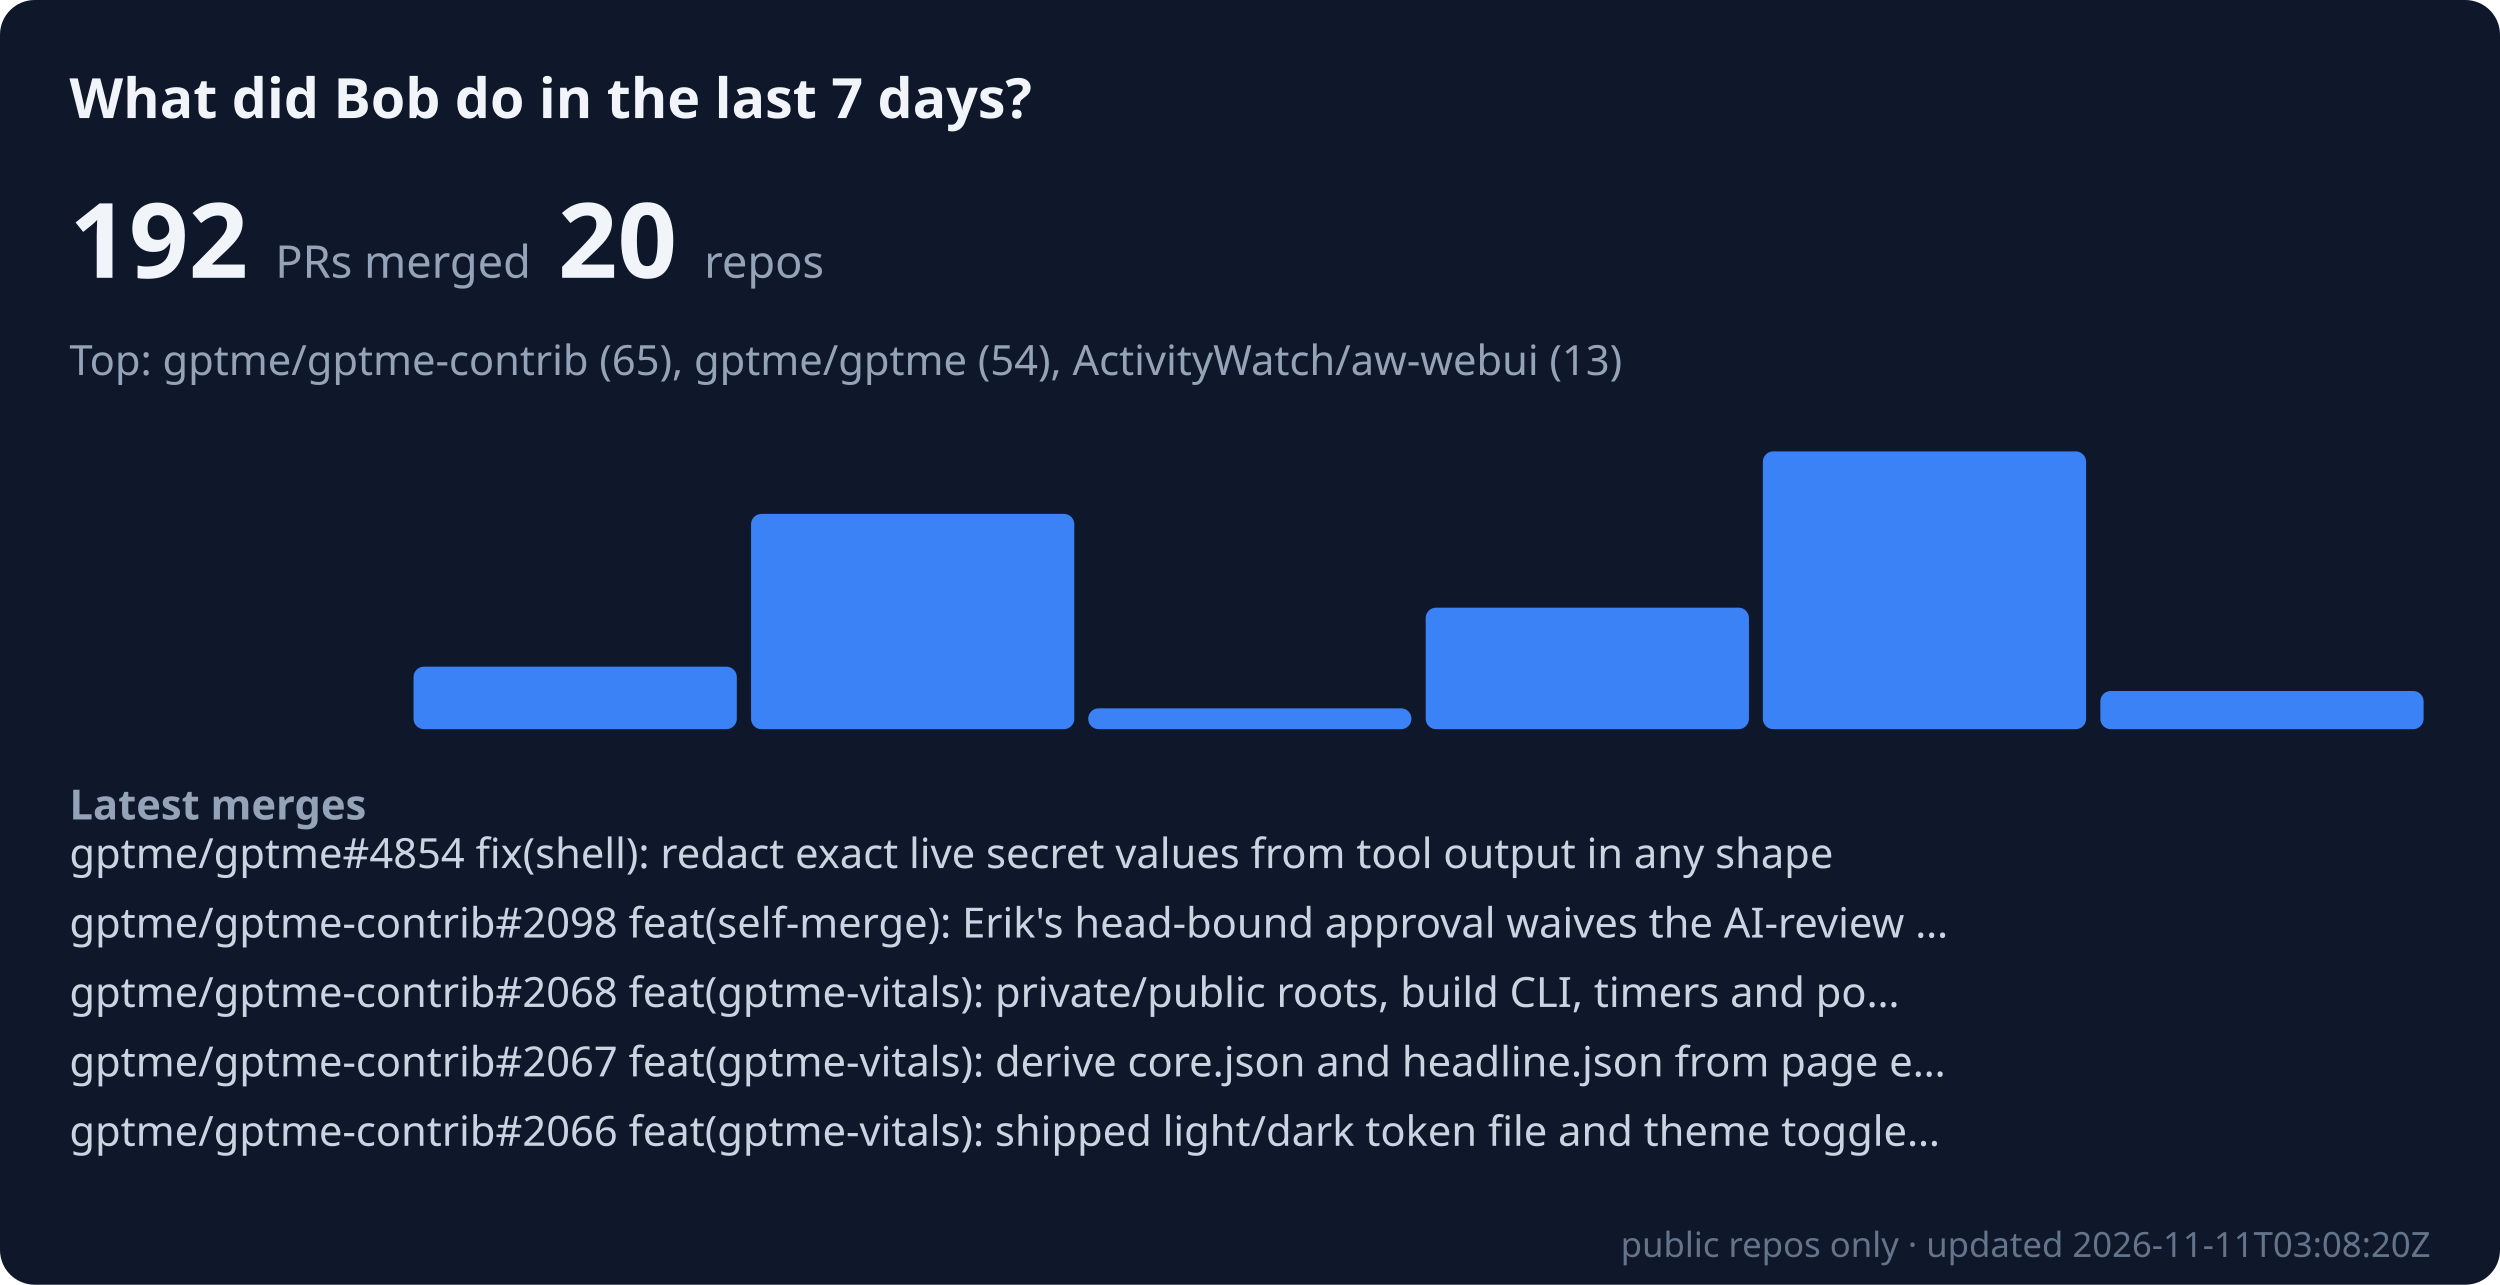
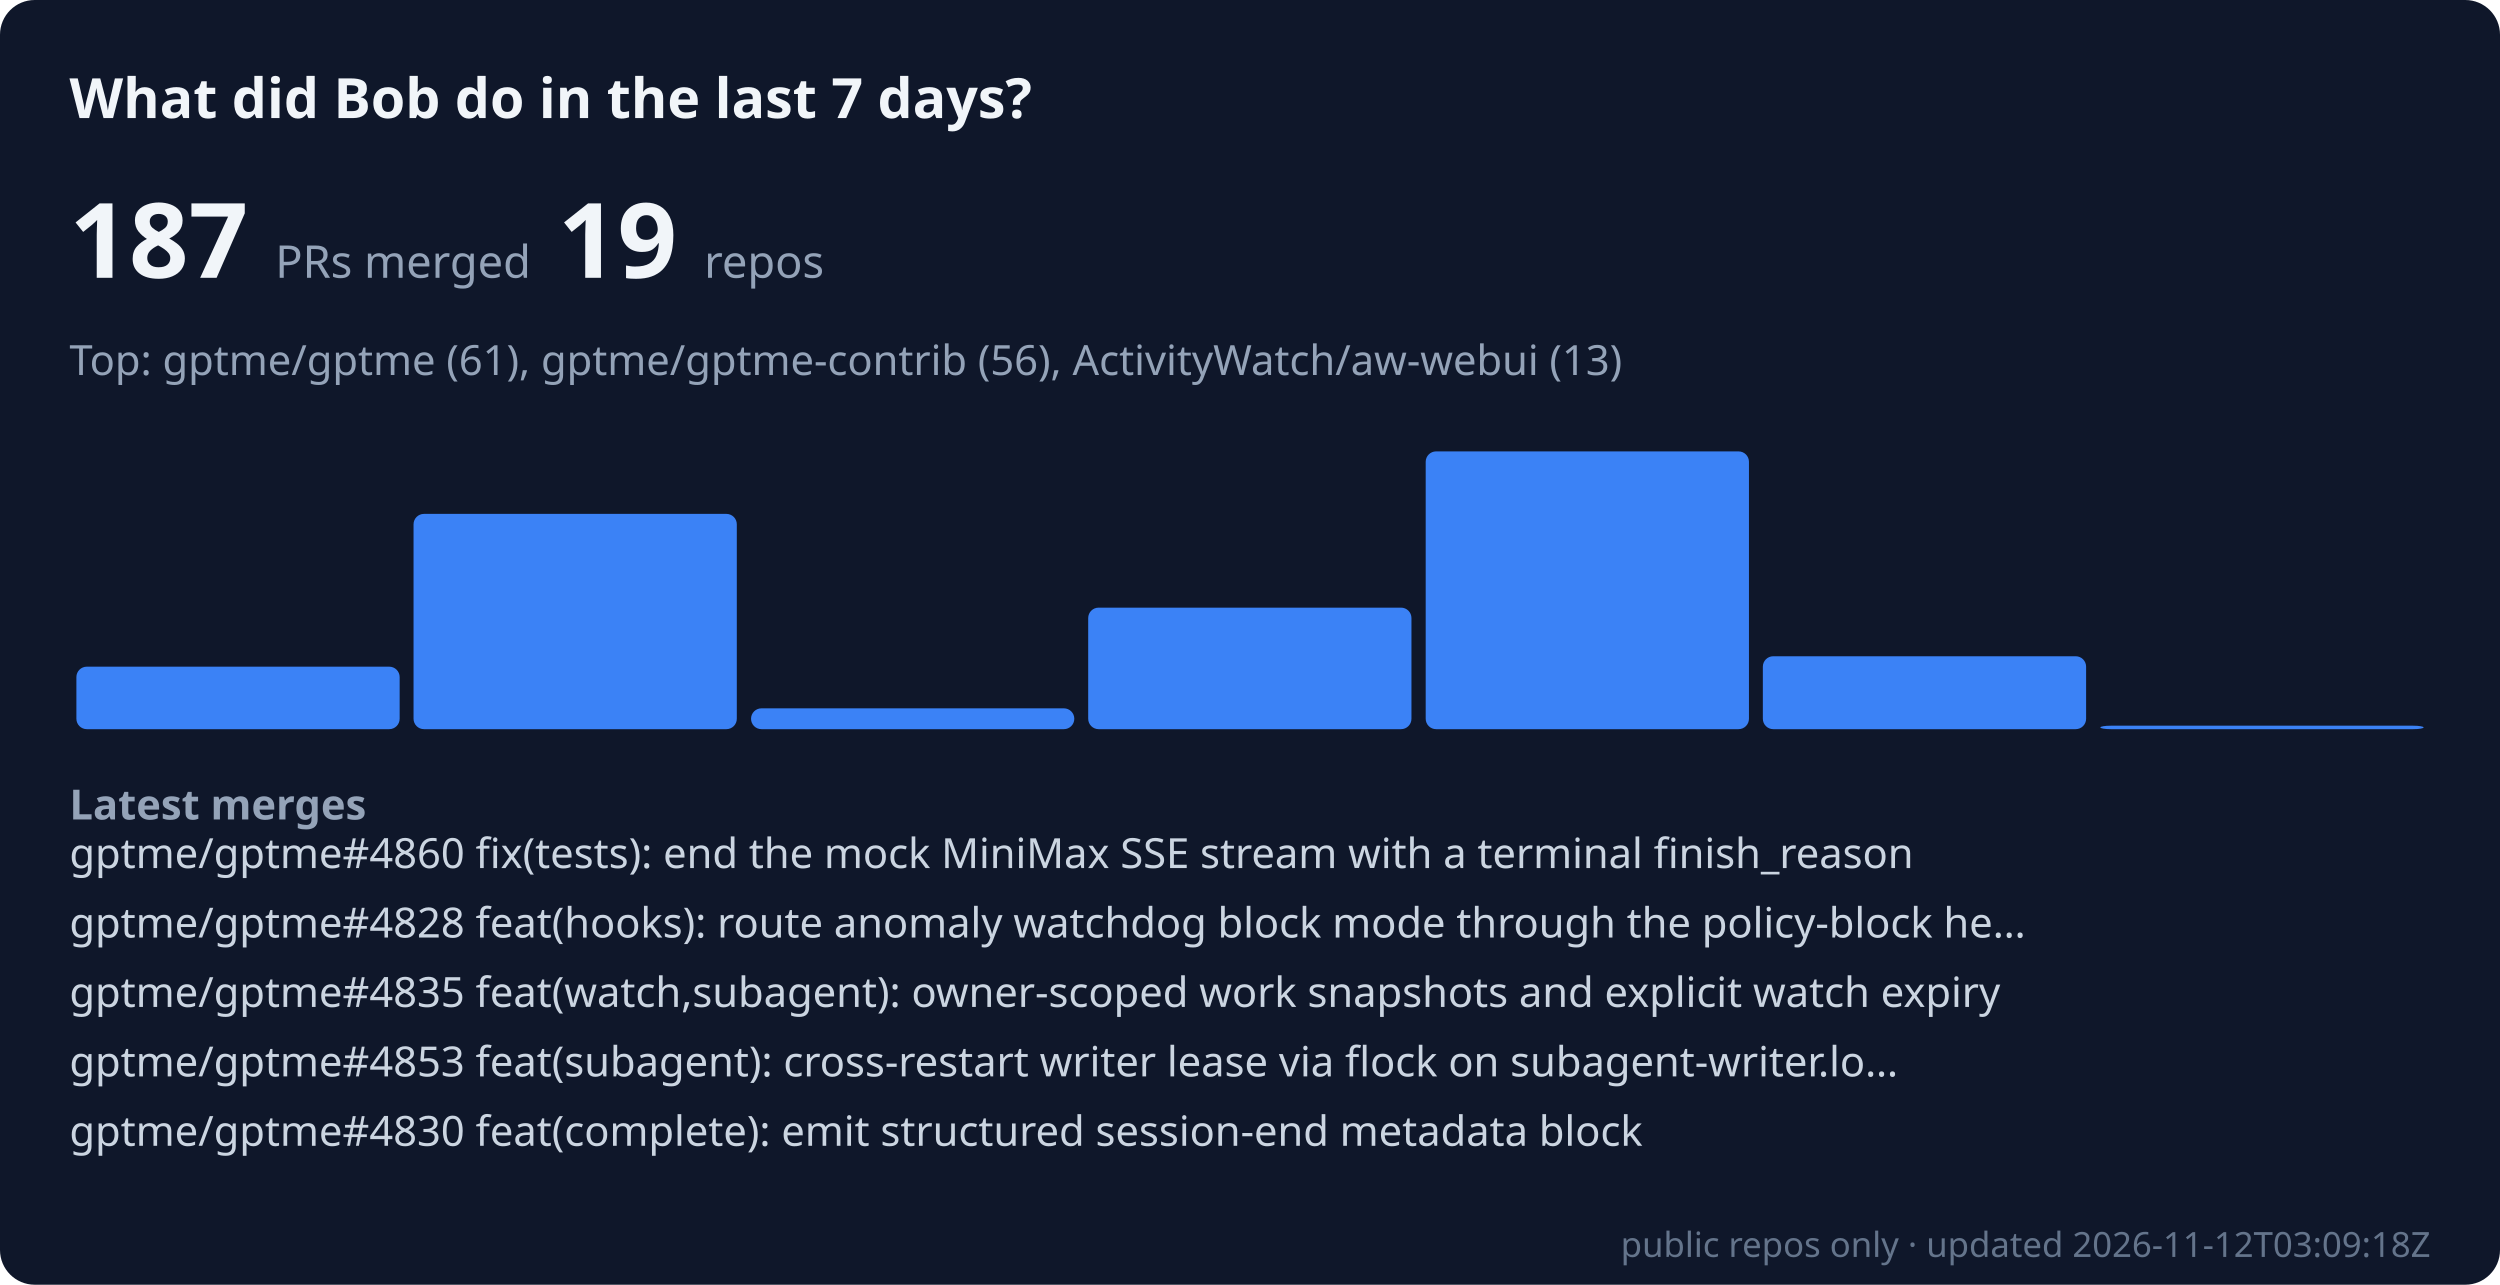
- <svg xmlns="http://www.w3.org/2000/svg" viewBox="0 0 720 370" width="100%" role="img" aria-label="Bob merged 192 public PRs across 20 repos in the last 7 days" font-family="system-ui, sans-serif">
+ <svg xmlns="http://www.w3.org/2000/svg" viewBox="0 0 720 370" width="100%" role="img" aria-label="Bob merged 187 public PRs across 19 repos in the last 7 days" font-family="system-ui, sans-serif">
  <rect width="720" height="370" rx="10" fill="#0f172a" />
  <text x="20" y="34" font-size="16" font-weight="600" fill="#f1f5f9">What did Bob do in the last 7 days?</text>
-   <text x="20" y="80" font-size="30" font-weight="700" fill="#f1f5f9">192 <tspan font-size="13" font-weight="400" fill="#94a3b8">PRs merged</tspan>  20 <tspan font-size="13" font-weight="400" fill="#94a3b8">repos</tspan>
+   <text x="20" y="80" font-size="30" font-weight="700" fill="#f1f5f9">187 <tspan font-size="13" font-weight="400" fill="#94a3b8">PRs merged</tspan>  19 <tspan font-size="13" font-weight="400" fill="#94a3b8">repos</tspan>
  </text>
-   <text x="20" y="108" font-size="12" fill="#94a3b8">Top: gptme/gptme-contrib (65), gptme/gptme (54), ActivityWatch/aw-webui (13)</text>
-   <rect x="22.0" y="210" width="93.1" height="0" rx="3" fill="#3b82f6" />
-   <rect x="119.1" y="192" width="93.1" height="18" rx="3" fill="#3b82f6" />
-   <rect x="216.3" y="148" width="93.1" height="62" rx="3" fill="#3b82f6" />
-   <rect x="313.4" y="204" width="93.1" height="6" rx="3" fill="#3b82f6" />
-   <rect x="410.6" y="175" width="93.1" height="35" rx="3" fill="#3b82f6" />
-   <rect x="507.7" y="130" width="93.1" height="80" rx="3" fill="#3b82f6" />
-   <rect x="604.9" y="199" width="93.1" height="11" rx="3" fill="#3b82f6" />
+   <text x="20" y="108" font-size="12" fill="#94a3b8">Top: gptme/gptme (61), gptme/gptme-contrib (56), ActivityWatch/aw-webui (13)</text>
+   <rect x="22.0" y="192" width="93.1" height="18" rx="3" fill="#3b82f6" />
+   <rect x="119.1" y="148" width="93.1" height="62" rx="3" fill="#3b82f6" />
+   <rect x="216.3" y="204" width="93.1" height="6" rx="3" fill="#3b82f6" />
+   <rect x="313.4" y="175" width="93.1" height="35" rx="3" fill="#3b82f6" />
+   <rect x="410.6" y="130" width="93.1" height="80" rx="3" fill="#3b82f6" />
+   <rect x="507.7" y="189" width="93.1" height="21" rx="3" fill="#3b82f6" />
+   <rect x="604.9" y="209" width="93.1" height="1" rx="3" fill="#3b82f6" />
  <text x="20" y="236" font-size="12" font-weight="600" fill="#94a3b8">Latest merges</text>
-   <text x="20" y="250" font-size="12" fill="#cbd5e1">gptme/gptme#4854 fix(shell): redact exact live secret values from tool output in any shape</text>
-   <text x="20" y="270" font-size="12" fill="#cbd5e1">gptme/gptme-contrib#2098 feat(self-merge): Erik's head-bound approval waives the AI-review …</text>
-   <text x="20" y="290" font-size="12" fill="#cbd5e1">gptme/gptme-contrib#2068 feat(gptme-vitals): private/public roots, build CLI, timers and po…</text>
-   <text x="20" y="310" font-size="12" fill="#cbd5e1">gptme/gptme-contrib#2067 feat(gptme-vitals): derive core.json and headline.json from page e…</text>
-   <text x="20" y="330" font-size="12" fill="#cbd5e1">gptme/gptme-contrib#2066 feat(gptme-vitals): shipped light/dark token file and theme toggle…</text>
-   <text x="700" y="362" font-size="10" text-anchor="end" fill="#64748b">public repos only · updated 2026-11-11T03:08:20Z</text>
+   <text x="20" y="250" font-size="12" fill="#cbd5e1">gptme/gptme#4860 fix(tests): end the mock MiniMax SSE stream with a terminal finish_reason</text>
+   <text x="20" y="270" font-size="12" fill="#cbd5e1">gptme/gptme#4828 feat(hooks): route anomaly watchdog block mode through the policy-block he…</text>
+   <text x="20" y="290" font-size="12" fill="#cbd5e1">gptme/gptme#4835 feat(watch,subagent): owner-scoped work snapshots and explicit watch expiry</text>
+   <text x="20" y="310" font-size="12" fill="#cbd5e1">gptme/gptme#4853 feat(subagent): cross-restart writer lease via flock on subagent-writer.lo…</text>
+   <text x="20" y="330" font-size="12" fill="#cbd5e1">gptme/gptme#4830 feat(complete): emit structured session-end metadata block</text>
+   <text x="700" y="362" font-size="10" text-anchor="end" fill="#64748b">public repos only · updated 2026-11-12T03:09:18Z</text>
</svg>
